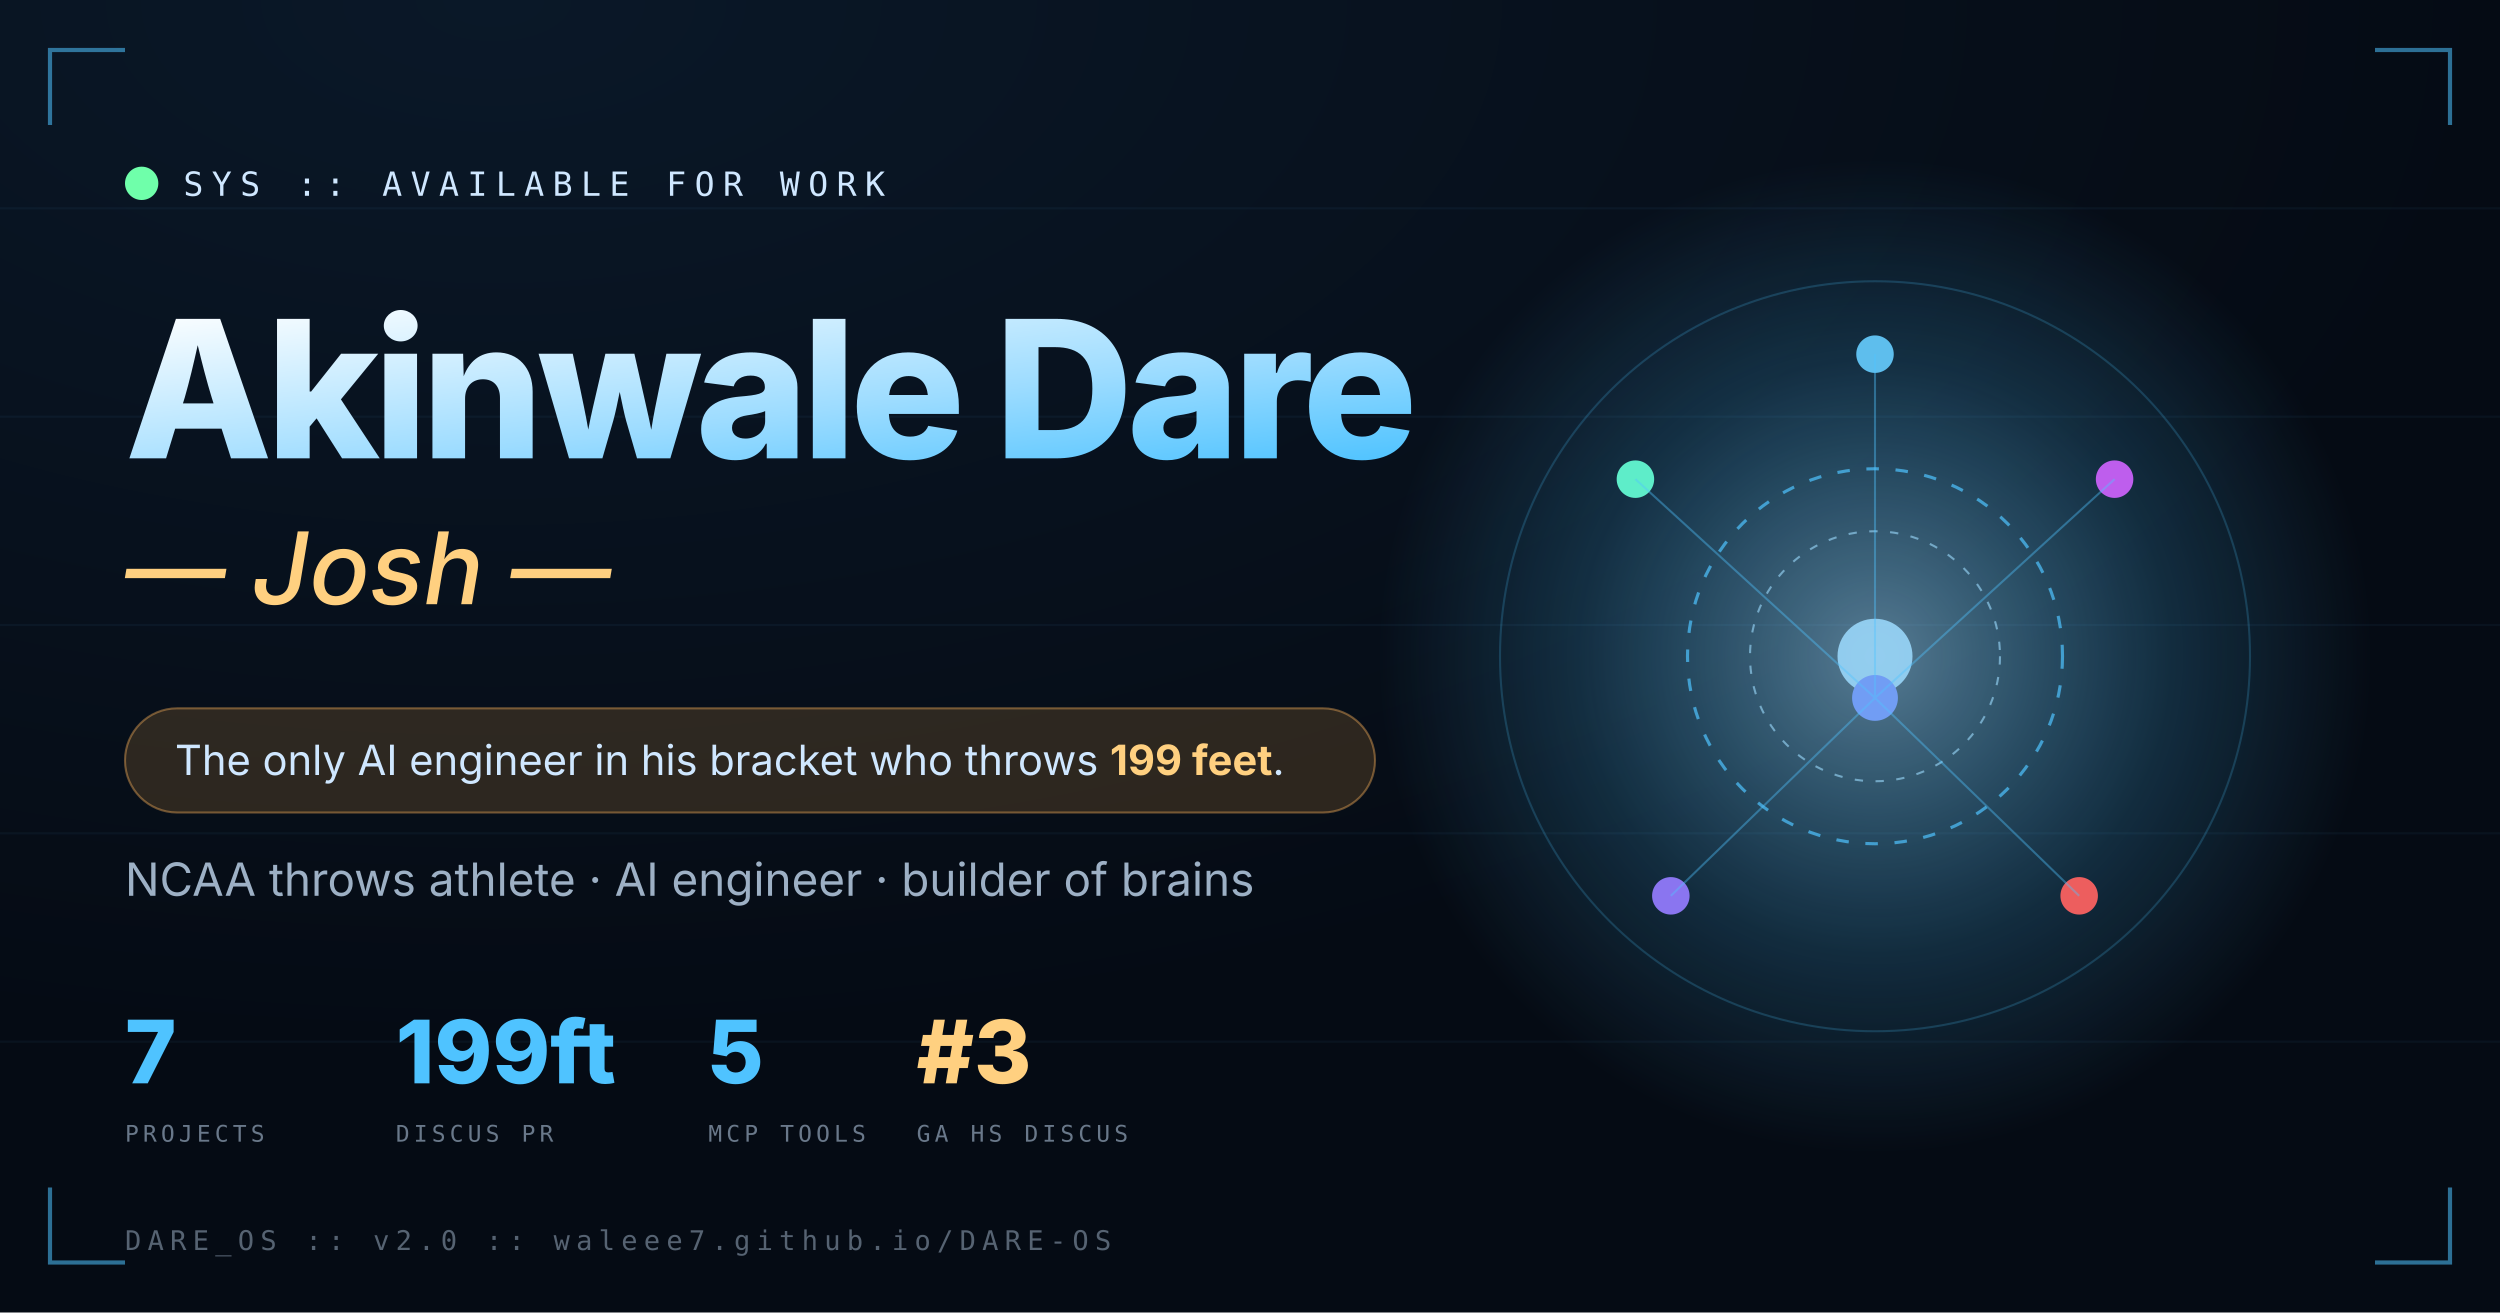
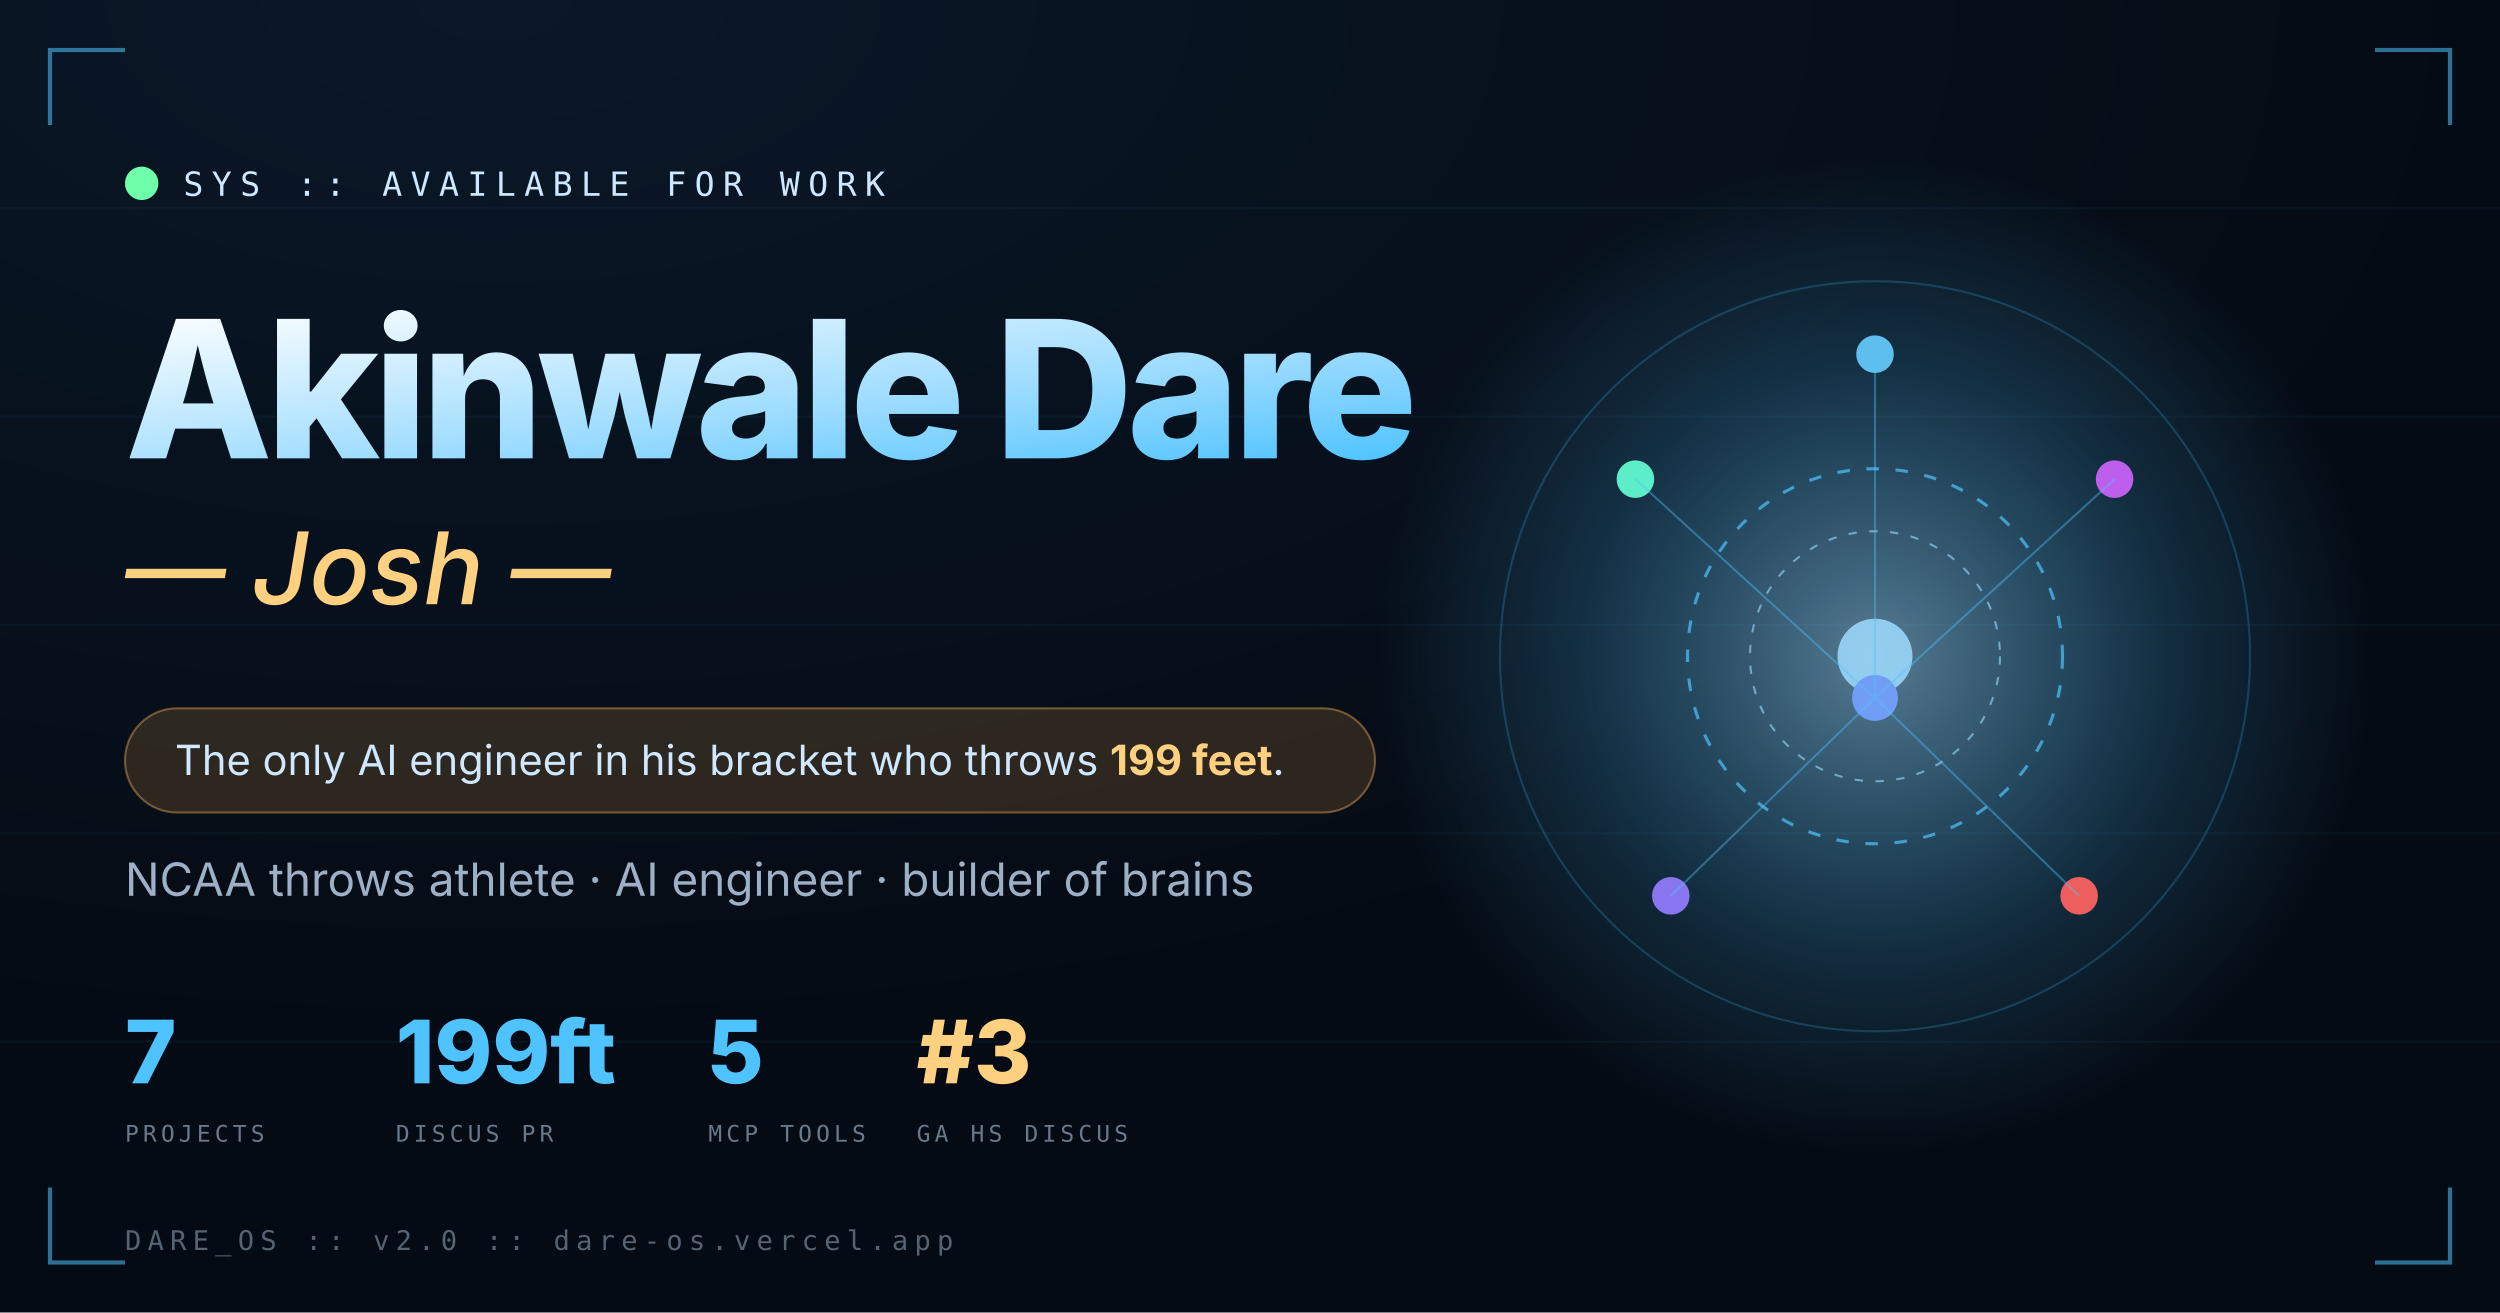
<svg xmlns="http://www.w3.org/2000/svg" viewBox="0 0 1200 630" width="1200" height="630">
  <defs>
    <radialGradient id="bg" cx="20%" cy="0%" r="80%">
      <stop offset="0%" stop-color="#0a1828" />
      <stop offset="100%" stop-color="#050b14" />
    </radialGradient>
    <radialGradient id="orb" cx="50%" cy="50%" r="50%">
      <stop offset="0%" stop-color="#9DDCFF" stop-opacity="0.9" />
      <stop offset="60%" stop-color="#4FC3FF" stop-opacity="0.3" />
      <stop offset="100%" stop-color="#4FC3FF" stop-opacity="0" />
    </radialGradient>
    <linearGradient id="name" x1="0" y1="0" x2="1" y2="1">
      <stop offset="0%" stop-color="#FFFFFF" />
      <stop offset="60%" stop-color="#9DDCFF" />
      <stop offset="100%" stop-color="#4FC3FF" />
    </linearGradient>
  </defs>
  <rect width="1200" height="630" fill="url(#bg)" />
  <g stroke="rgba(79,195,255,0.55)" stroke-width="2" fill="none">
    <path d="M 24 60 L 24 24 L 60 24" />
    <path d="M 1140 24 L 1176 24 L 1176 60" />
    <path d="M 24 570 L 24 606 L 60 606" />
    <path d="M 1140 606 L 1176 606 L 1176 570" />
  </g>
  <g opacity="0.05">
    <line x1="0" y1="100" x2="1200" y2="100" stroke="#4FC3FF" stroke-width="1" />
    <line x1="0" y1="200" x2="1200" y2="200" stroke="#4FC3FF" stroke-width="1" />
    <line x1="0" y1="300" x2="1200" y2="300" stroke="#4FC3FF" stroke-width="1" />
    <line x1="0" y1="400" x2="1200" y2="400" stroke="#4FC3FF" stroke-width="1" />
    <line x1="0" y1="500" x2="1200" y2="500" stroke="#4FC3FF" stroke-width="1" />
  </g>
  <g transform="translate(900 315)">
    <circle r="240" fill="url(#orb)" opacity="0.6" />
    <circle r="180" fill="none" stroke="rgba(79,195,255,0.2)" stroke-width="1" />
    <circle r="90" fill="none" stroke="#4FC3FF" stroke-width="1.5" opacity="0.7" stroke-dasharray="6 8" />
    <circle r="60" fill="none" stroke="#9DDCFF" stroke-width="1" opacity="0.6" stroke-dasharray="4 6" />
    <circle r="18" fill="#9DDCFF" opacity="0.85" />
    <circle cx="0" cy="-145" r="9" fill="hsl(200 80% 65%)" />
    <circle cx="115" cy="-85" r="9" fill="hsl(280 80% 65%)" />
    <circle cx="-115" cy="-85" r="9" fill="hsl(165 80% 65%)" />
    <circle cx="0" cy="20" r="11" fill="hsl(220 85% 70%)" />
    <circle cx="98" cy="115" r="9" fill="hsl(0 80% 65%)" />
    <circle cx="-98" cy="115" r="9" fill="hsl(250 80% 70%)" />
    <g stroke="#4FC3FF" stroke-width="1" opacity="0.4">
      <line x1="0" y1="-145" x2="0" y2="20" />
      <line x1="0" y1="20" x2="115" y2="-85" />
      <line x1="0" y1="20" x2="-115" y2="-85" />
      <line x1="0" y1="20" x2="98" y2="115" />
      <line x1="0" y1="20" x2="-98" y2="115" />
    </g>
  </g>
  <g transform="translate(60 80)">
    <circle cx="8" cy="8" r="8" fill="#6FFFAA" />
    <text x="28" y="14" font-family="Menlo, Consolas, monospace" font-size="16" fill="#cfe7ff" letter-spacing="4">SYS :: AVAILABLE FOR WORK</text>
  </g>
  <text x="60" y="220" font-family="Inter, sans-serif" font-size="92" font-weight="800" fill="url(#name)" letter-spacing="-3">Akinwale Dare</text>
  <text x="60" y="290" font-family="Inter, sans-serif" font-style="italic" font-size="48" font-weight="500" fill="#FFD080">— Josh —</text>
  <g transform="translate(60 340)">
    <rect width="600" height="50" rx="25" fill="rgba(255,169,71,0.16)" stroke="rgba(255,180,90,0.4)" stroke-width="1" />
    <text x="24" y="32" font-family="Inter, sans-serif" font-size="20" fill="#cfe7ff">
      The only AI engineer in his bracket who throws <tspan fill="#FFD080" font-weight="700">199 feet</tspan>.
    </text>
  </g>
  <text x="60" y="430" font-family="Inter, sans-serif" font-size="22" fill="rgba(207,231,255,0.75)">
    NCAA throws athlete · AI engineer · builder of brains
  </text>
  <g transform="translate(60 480)">
    <g>
      <text x="0" y="40" font-family="Inter, sans-serif" font-size="42" font-weight="800" fill="#4FC3FF">7</text>
      <text x="0" y="68" font-family="Menlo, Consolas, monospace" font-size="11" fill="rgba(207,231,255,0.5)" letter-spacing="2">PROJECTS</text>
    </g>
    <g transform="translate(130 0)">
      <text x="0" y="40" font-family="Inter, sans-serif" font-size="42" font-weight="800" fill="#4FC3FF">199ft</text>
      <text x="0" y="68" font-family="Menlo, Consolas, monospace" font-size="11" fill="rgba(207,231,255,0.5)" letter-spacing="2">DISCUS PR</text>
    </g>
    <g transform="translate(280 0)">
      <text x="0" y="40" font-family="Inter, sans-serif" font-size="42" font-weight="800" fill="#4FC3FF">5</text>
      <text x="0" y="68" font-family="Menlo, Consolas, monospace" font-size="11" fill="rgba(207,231,255,0.5)" letter-spacing="2">MCP TOOLS</text>
    </g>
    <g transform="translate(380 0)">
      <text x="0" y="40" font-family="Inter, sans-serif" font-size="42" font-weight="800" fill="#FFD080">#3</text>
      <text x="0" y="68" font-family="Menlo, Consolas, monospace" font-size="11" fill="rgba(207,231,255,0.5)" letter-spacing="2">GA HS DISCUS</text>
    </g>
  </g>
  <text x="60" y="600" font-family="Menlo, Consolas, monospace" font-size="13" fill="rgba(207,231,255,0.4)" letter-spacing="3">
-     DARE_OS :: v2.0 :: waleee7.github.io/DARE-OS
+     DARE_OS :: v2.0 :: dare-os.vercel.app
  </text>
</svg>
